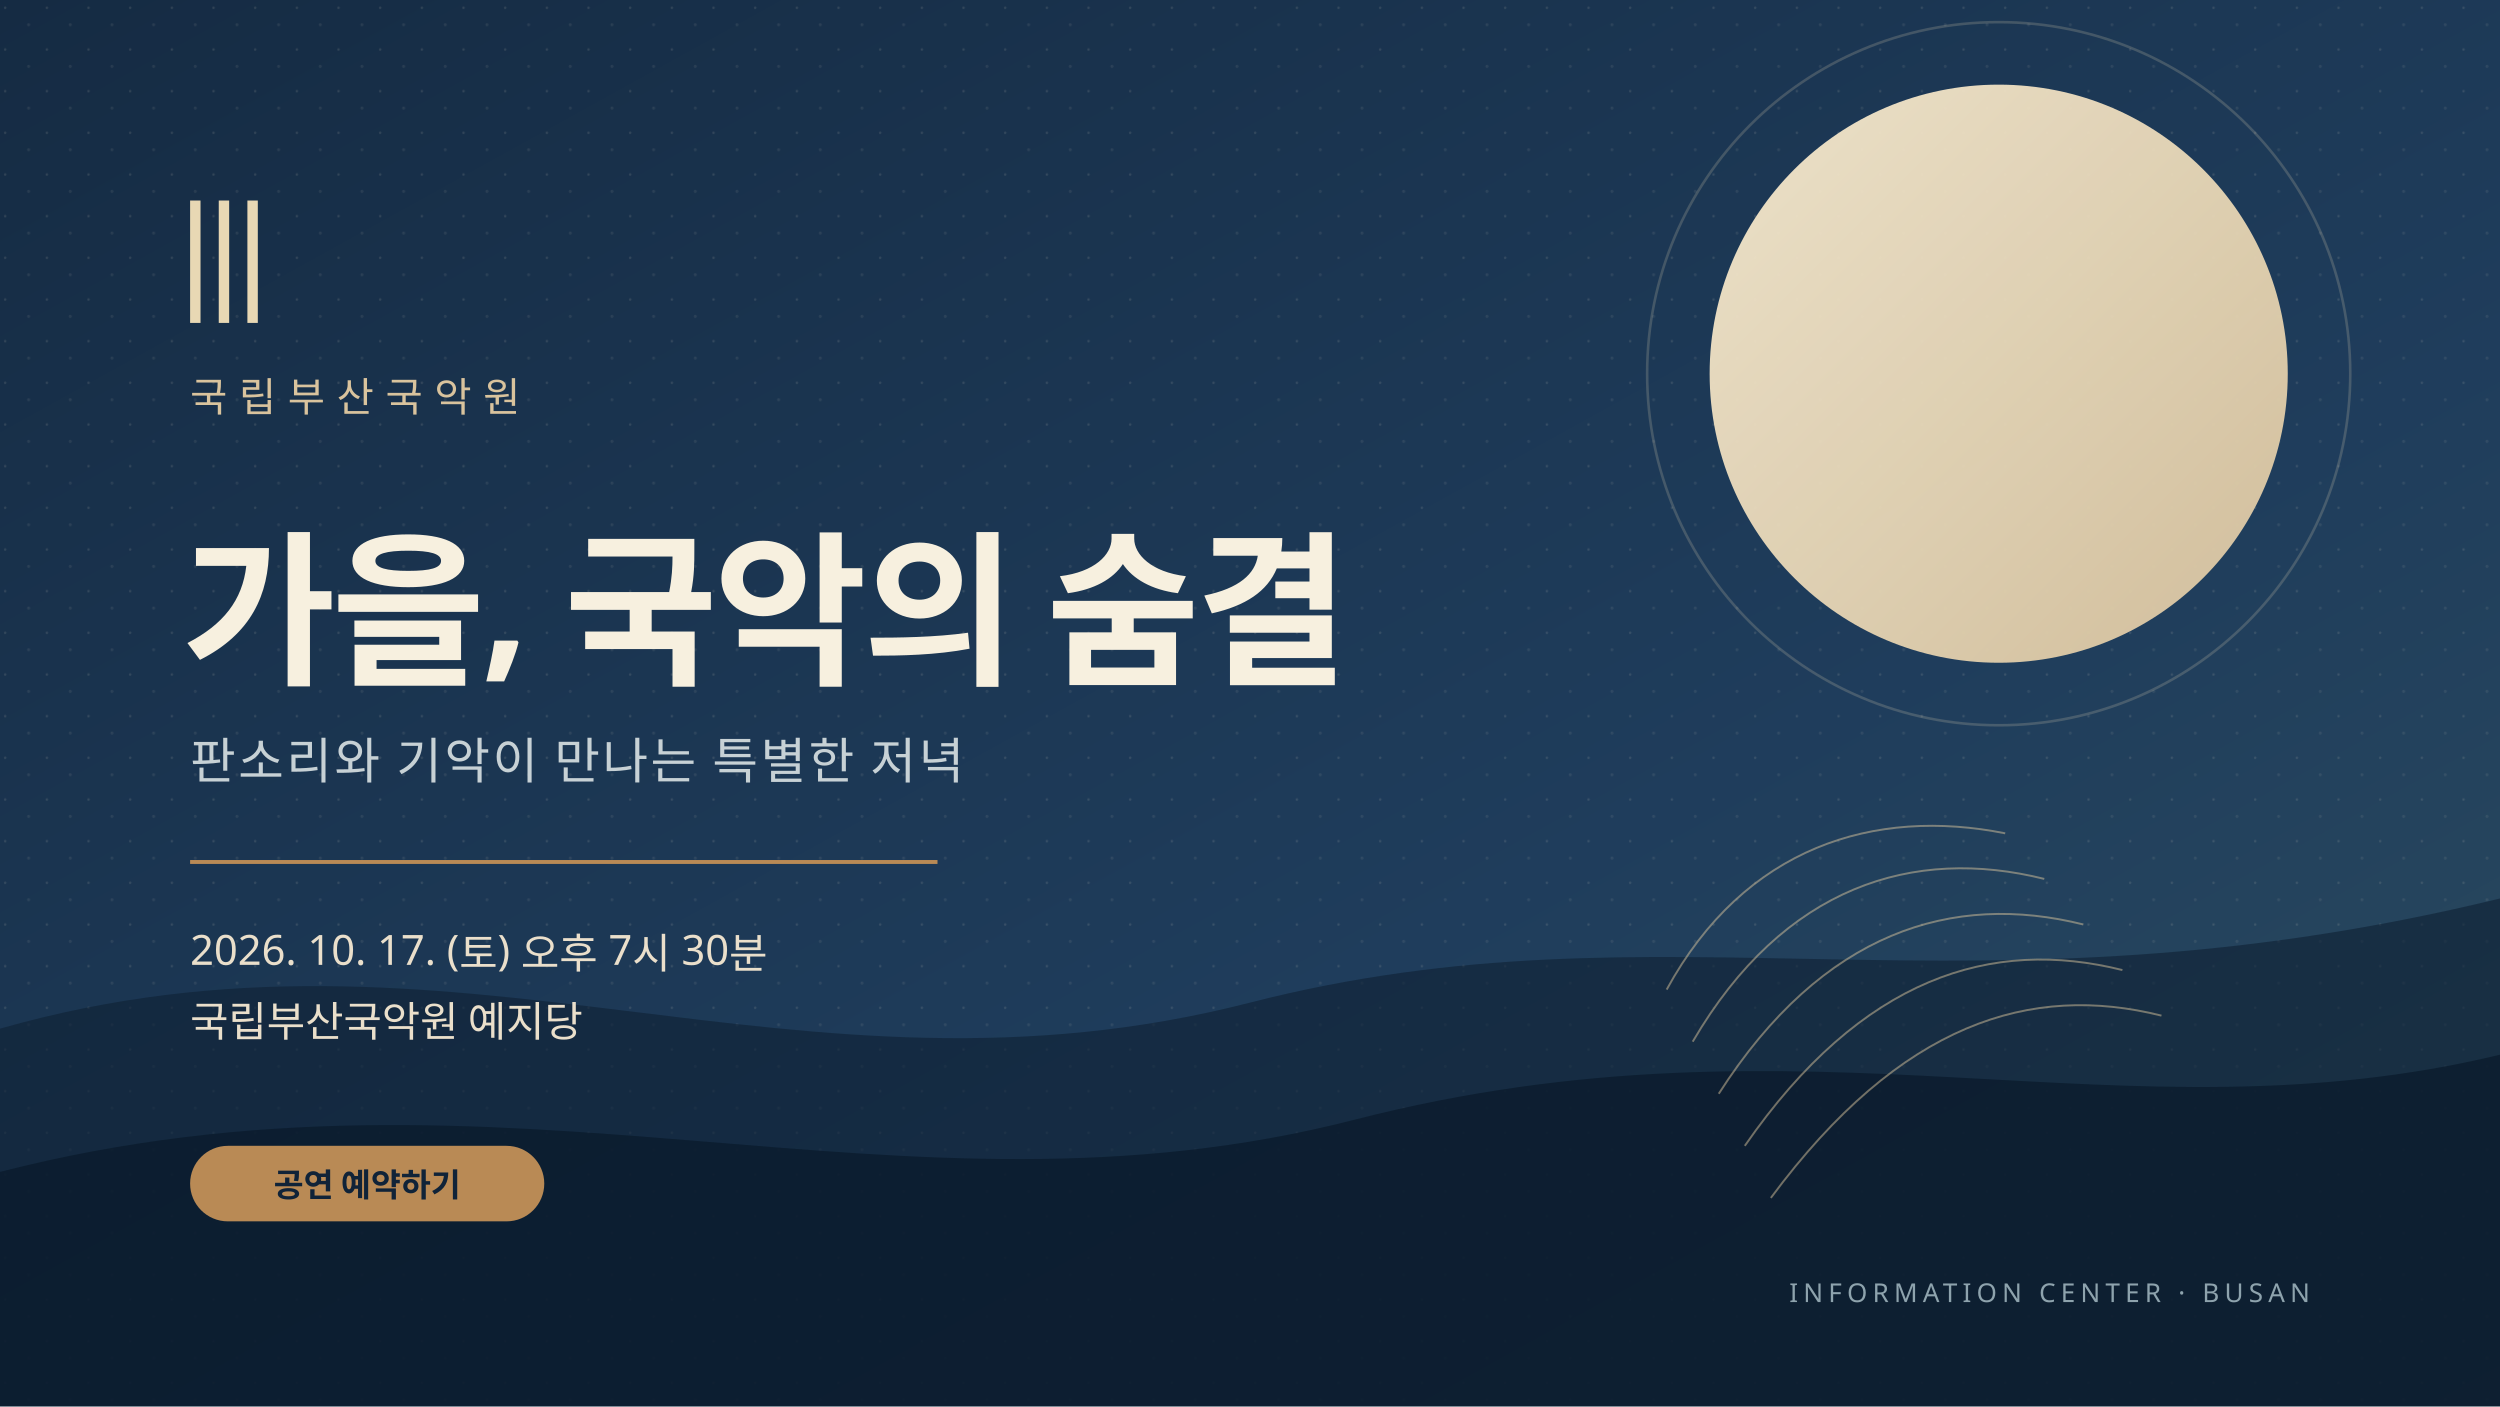
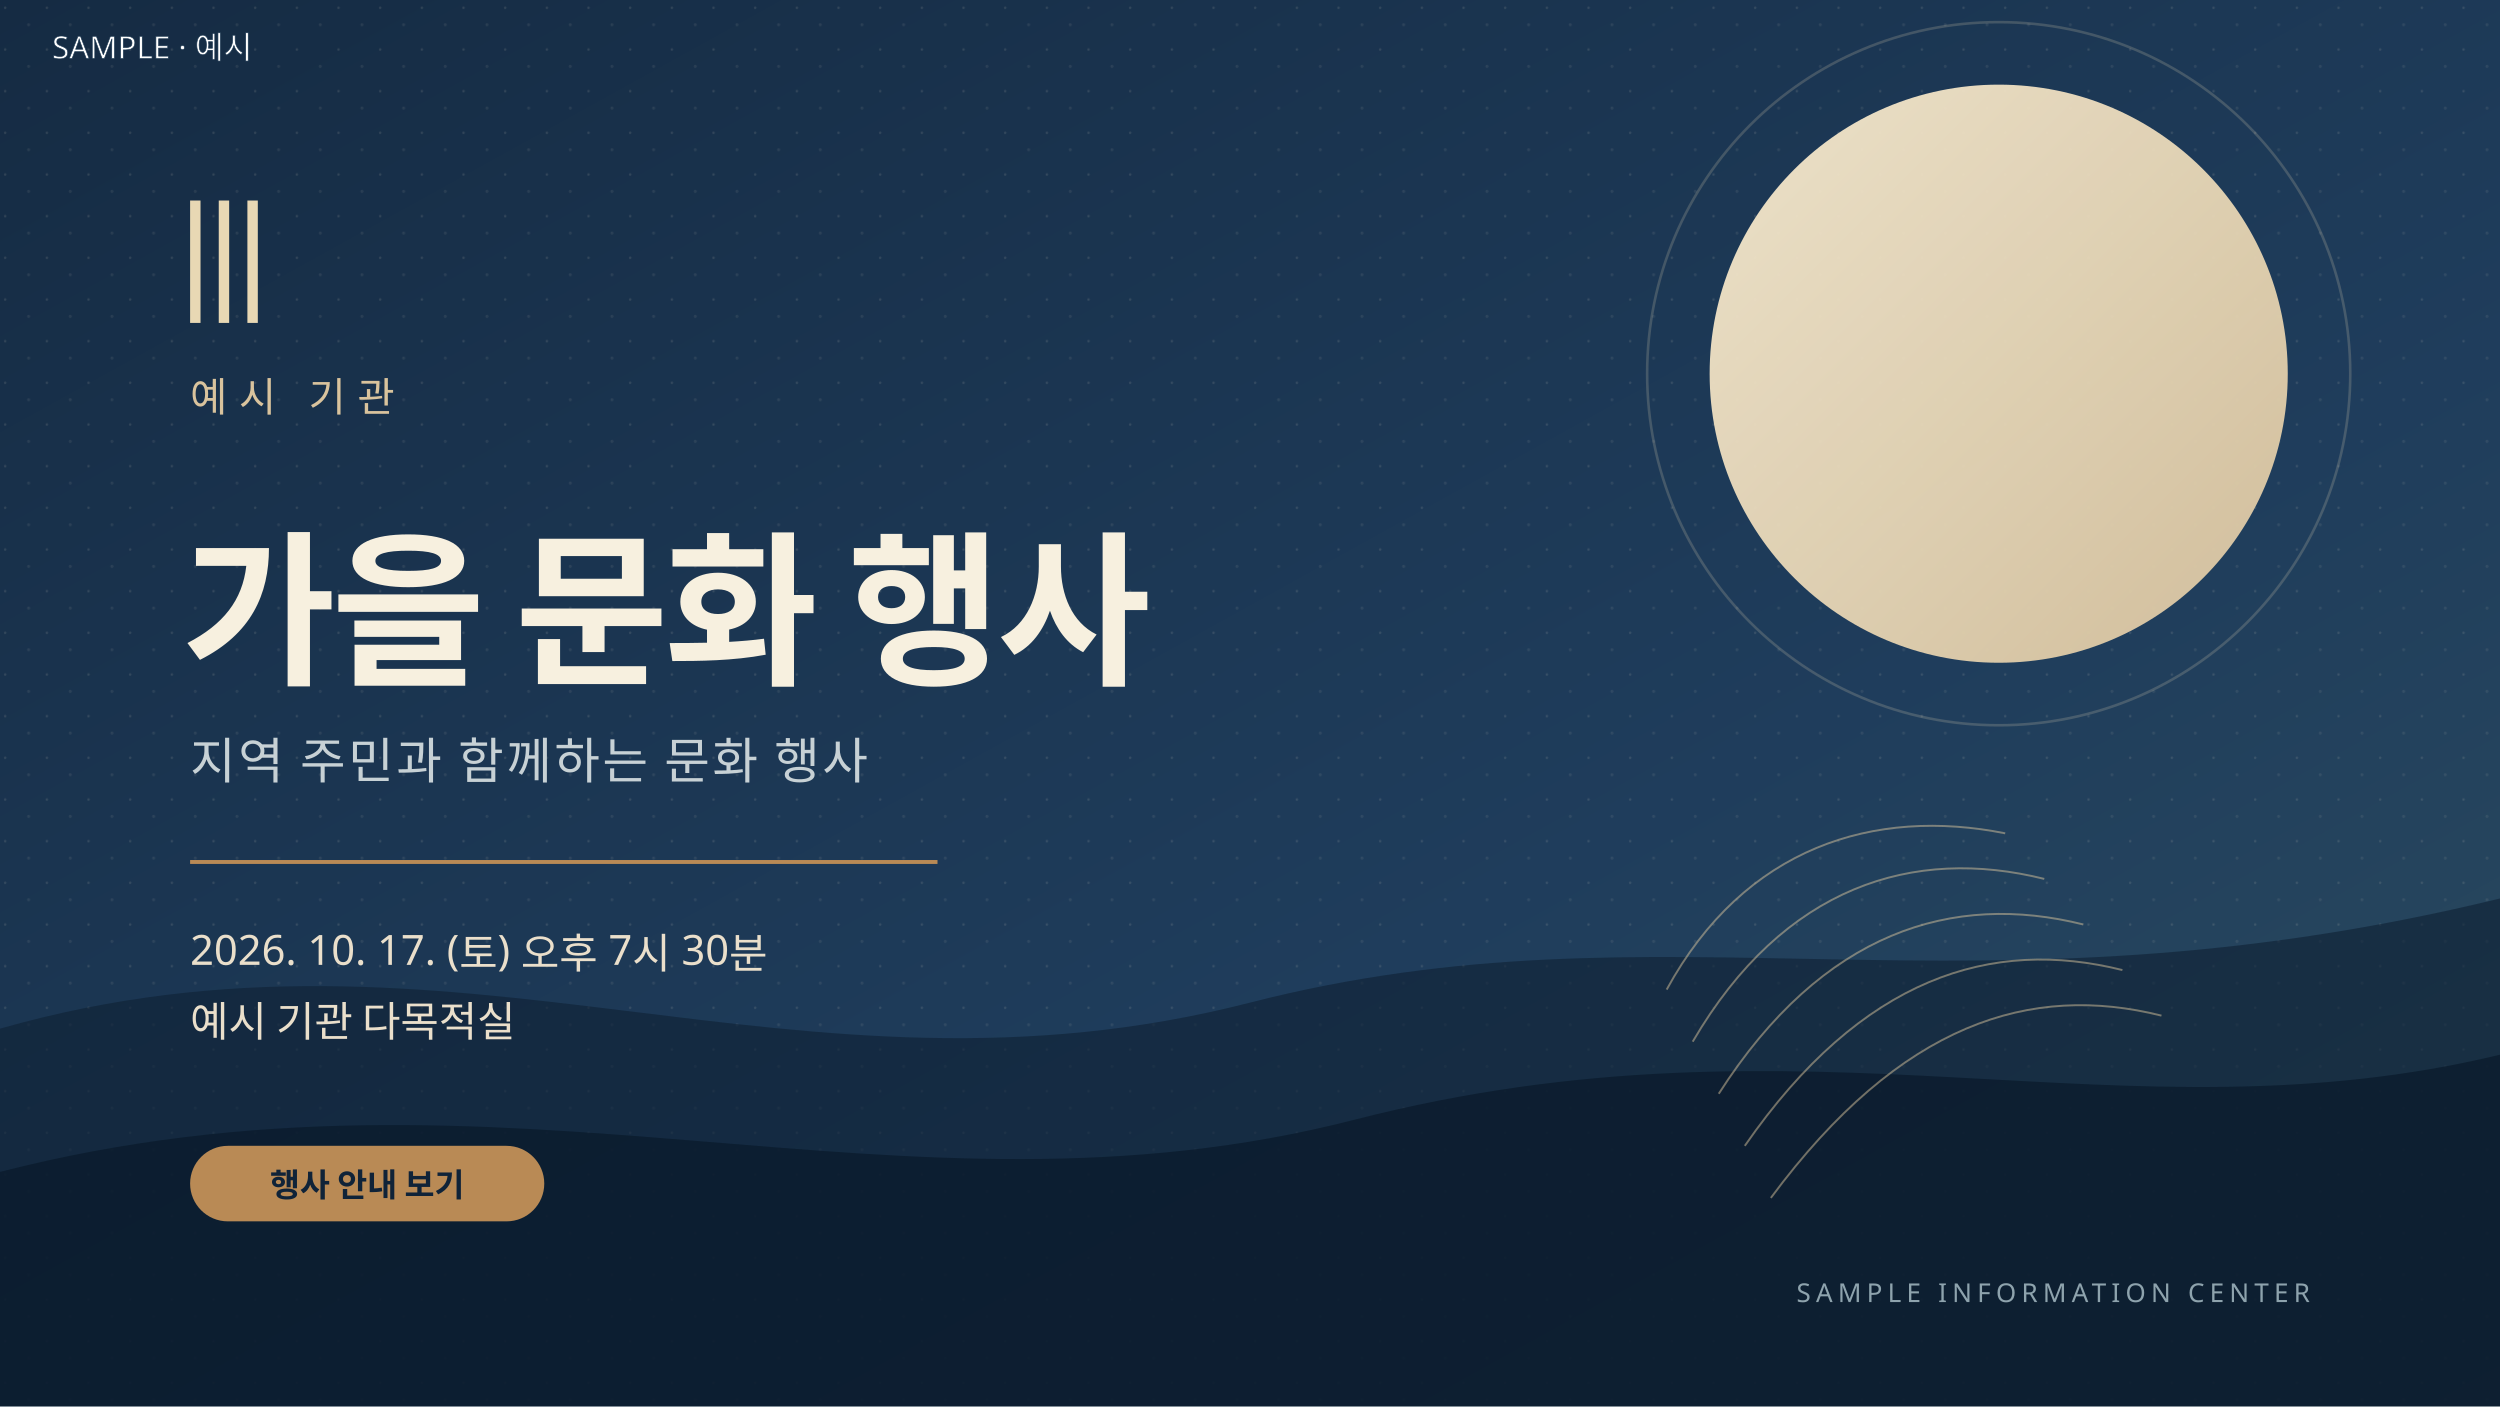
<svg xmlns="http://www.w3.org/2000/svg" width="1920" height="1080" viewBox="0 0 1920 1080">
  <defs>
    <linearGradient id="bg" x1="0" y1="0" x2="1" y2="1">
      <stop offset="0" stop-color="#152b43" />
      <stop offset="0.62" stop-color="#1f3d5c" />
      <stop offset="1" stop-color="#2c4c5e" />
    </linearGradient>
    <linearGradient id="moon" x1="0" y1="0" x2="1" y2="1">
      <stop offset="0" stop-color="#f4e9cf" />
      <stop offset="1" stop-color="#d9c39d" />
    </linearGradient>
    <pattern id="grain" width="32" height="32" patternUnits="userSpaceOnUse">
      <circle cx="4" cy="6" r="1" fill="#f4e9cf" opacity="0.11" />
      <circle cx="22" cy="19" r="1.2" fill="#f4e9cf" opacity="0.08" />
    </pattern>
  </defs>
  <rect width="1920" height="1080" fill="url(#bg)" />
  <rect width="1920" height="1080" fill="url(#grain)" />
  <circle cx="1535" cy="287" r="222" fill="url(#moon)" opacity="0.96" />
  <circle cx="1535" cy="287" r="270" fill="none" stroke="#e8d7b5" stroke-opacity="0.2" stroke-width="2" />
  <path d="M0 790 C350 690 610 860 960 770 C1280 688 1510 790 1920 690 L1920 1080 L0 1080Z" fill="#0e2134" opacity="0.62" />
  <path d="M0 900 C390 800 690 950 1040 860 C1390 770 1630 880 1920 810 L1920 1080 L0 1080Z" fill="#091a2b" opacity="0.75" />
  <g opacity="0.5" stroke="#d8c39b" stroke-width="1.5" fill="none">
    <path d="M1280 760 C1340 650 1440 620 1540 640" />
    <path d="M1300 800 C1370 680 1470 650 1570 675" />
    <path d="M1320 840 C1400 715 1500 685 1600 710" />
    <path d="M1340 880 C1430 750 1530 720 1630 745" />
    <path d="M1360 920 C1460 785 1560 755 1660 780" />
  </g>
  <g fill="#e8d8b4">
    <rect x="146" y="154" width="8" height="94" />
    <rect x="168" y="154" width="8" height="94" />
    <rect x="190" y="154" width="8" height="94" />
  </g>
-   <text x="146" y="316" fill="#d9c39d" font-family="Malgun Gothic, Apple SD Gothic Neo, sans-serif" font-size="31" letter-spacing="9">국립부산국악원</text>
-   <text x="140" y="516" fill="#f7f0df" font-family="Malgun Gothic, Apple SD Gothic Neo, sans-serif" font-size="128" font-weight="700" letter-spacing="-3">가을, 국악의 숨결</text>
-   <text x="146" y="598" fill="#c7d1d5" font-family="Malgun Gothic, Apple SD Gothic Neo, sans-serif" font-size="38" letter-spacing="2">판소리와 기악이 만나는 특별한 저녁</text>
+   <text x="146" y="316" fill="#d9c39d" font-family="Malgun Gothic, Apple SD Gothic Neo, sans-serif" font-size="31" letter-spacing="9">예시 기관</text>
+   <text x="140" y="516" fill="#f7f0df" font-family="Malgun Gothic, Apple SD Gothic Neo, sans-serif" font-size="128" font-weight="700" letter-spacing="-3">가을 문화 행사</text>
+   <text x="146" y="598" fill="#c7d1d5" font-family="Malgun Gothic, Apple SD Gothic Neo, sans-serif" font-size="38" letter-spacing="2">지역 주민과 함께하는 문화 행사</text>
  <line x1="146" y1="662" x2="720" y2="662" stroke="#b98a55" stroke-width="3" />
  <text x="146" y="741" fill="#eadfcb" font-family="Malgun Gothic, Apple SD Gothic Neo, sans-serif" font-size="32">2026. 10. 17. (토) 오후 7시 30분</text>
-   <text x="146" y="796" fill="#eadfcb" font-family="Malgun Gothic, Apple SD Gothic Neo, sans-serif" font-size="32">국립부산국악원 예지당</text>
+   <text x="146" y="796" fill="#eadfcb" font-family="Malgun Gothic, Apple SD Gothic Neo, sans-serif" font-size="32">예시 기관 다목적실</text>
  <g transform="translate(146 880)">
    <rect width="272" height="58" rx="29" fill="#b98a55" />
-     <text x="136" y="39" text-anchor="middle" fill="#102338" font-family="Malgun Gothic, Apple SD Gothic Neo, sans-serif" font-size="25" font-weight="700">공연 예약하기</text>
+     <text x="136" y="39" text-anchor="middle" fill="#102338" font-family="Malgun Gothic, Apple SD Gothic Neo, sans-serif" font-size="25" font-weight="700">행사 안내 보기</text>
  </g>
-   <text x="1774" y="1000" text-anchor="end" fill="#8ea3ad" font-family="Malgun Gothic, Apple SD Gothic Neo, sans-serif" font-size="20" letter-spacing="4">INFORMATION CENTER · BUSAN</text>
+   <text x="1774" y="1000" text-anchor="end" fill="#8ea3ad" font-family="Malgun Gothic, Apple SD Gothic Neo, sans-serif" font-size="20" letter-spacing="4">SAMPLE INFORMATION CENTER</text>
+   <text x="40" y="45" fill="#ffffff" stroke="#17334d" stroke-width="0.5" font-family="sans-serif" font-size="24">SAMPLE · 예시</text>
</svg>
